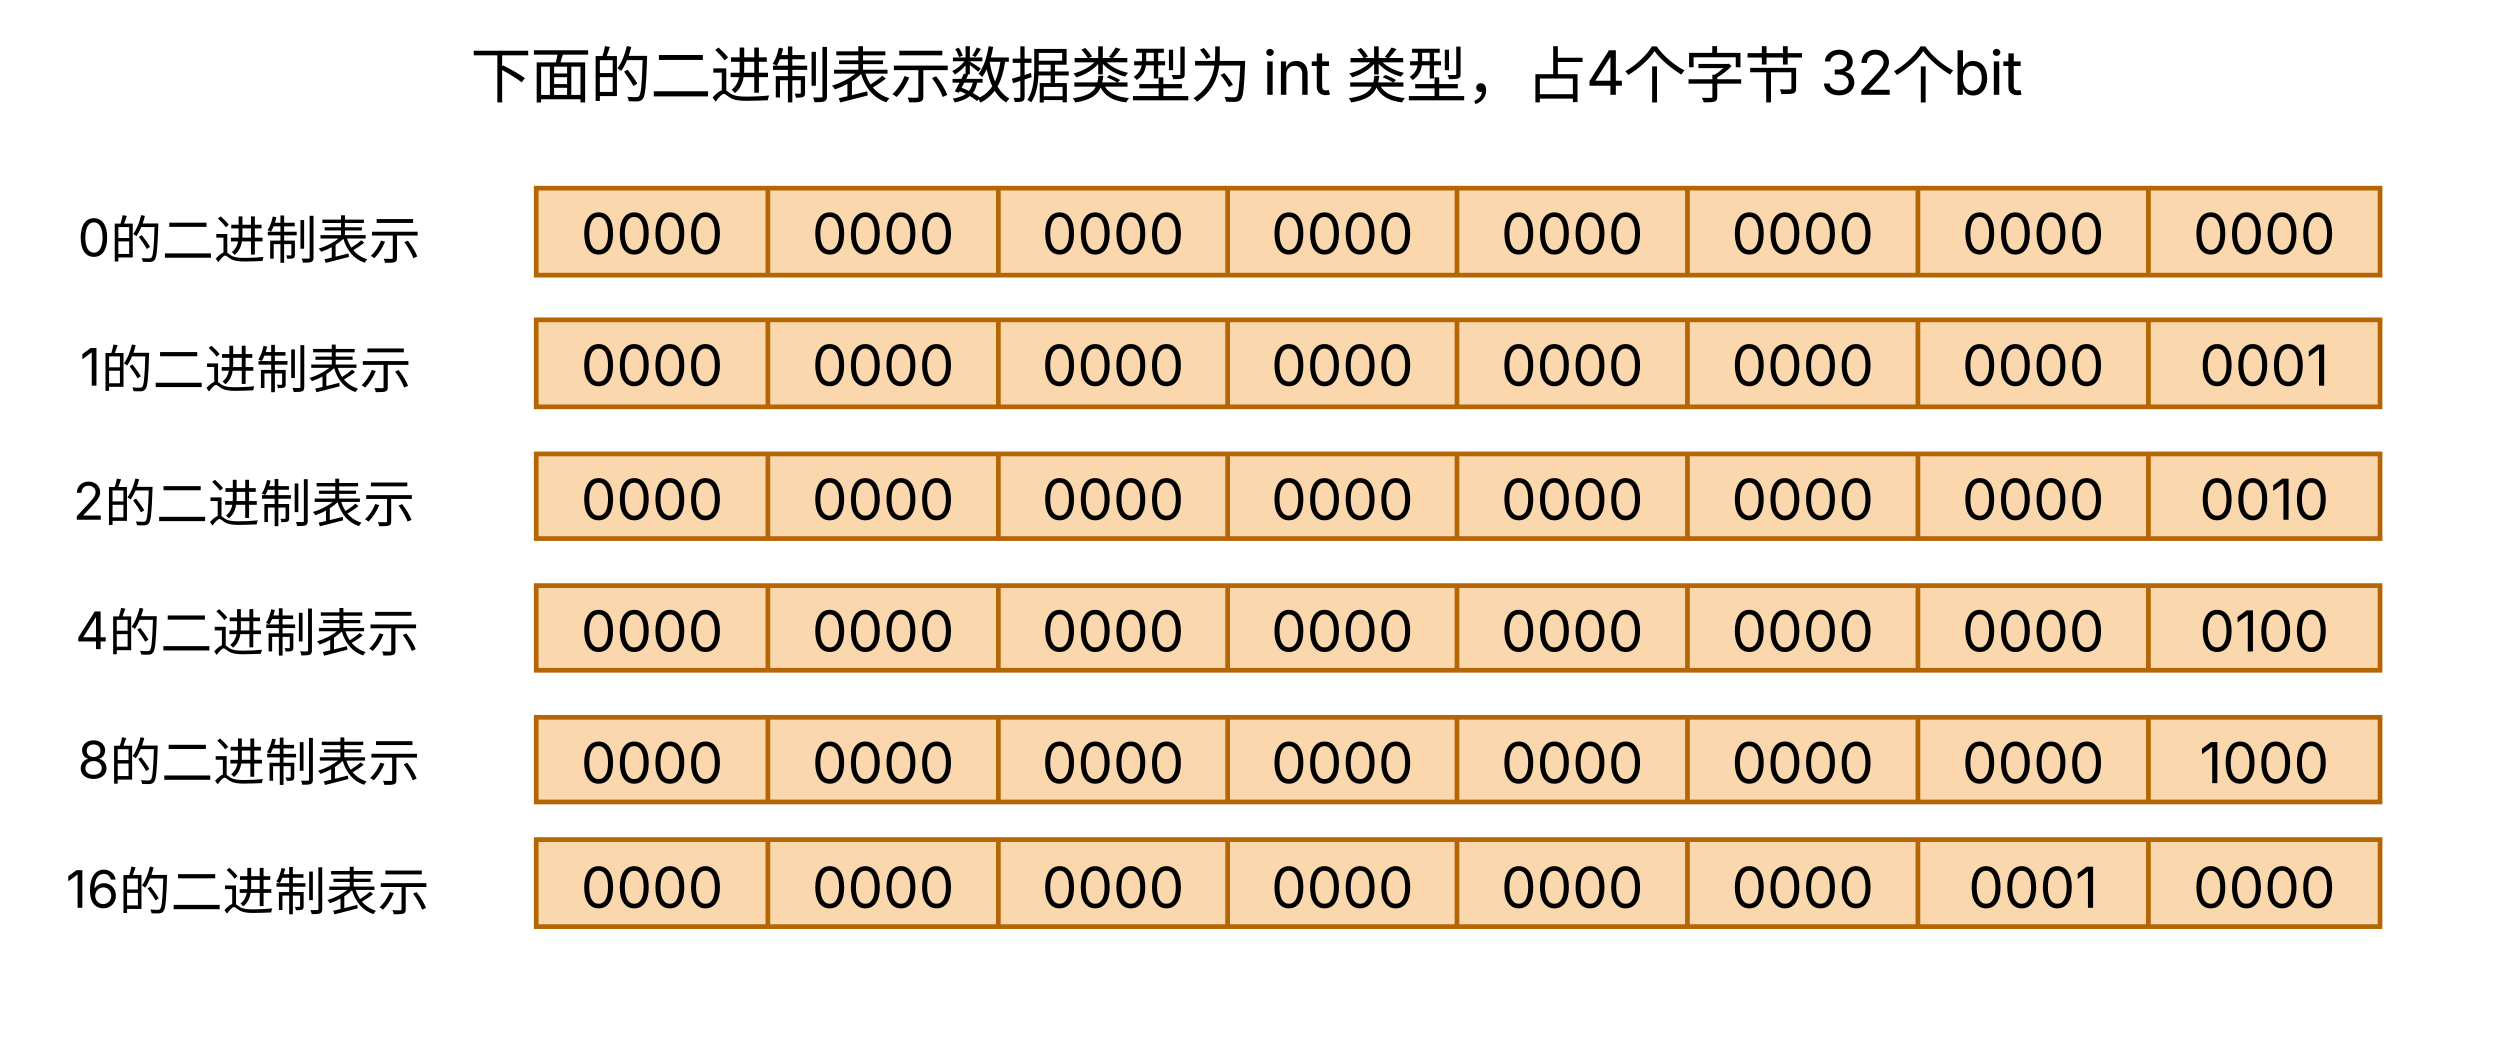
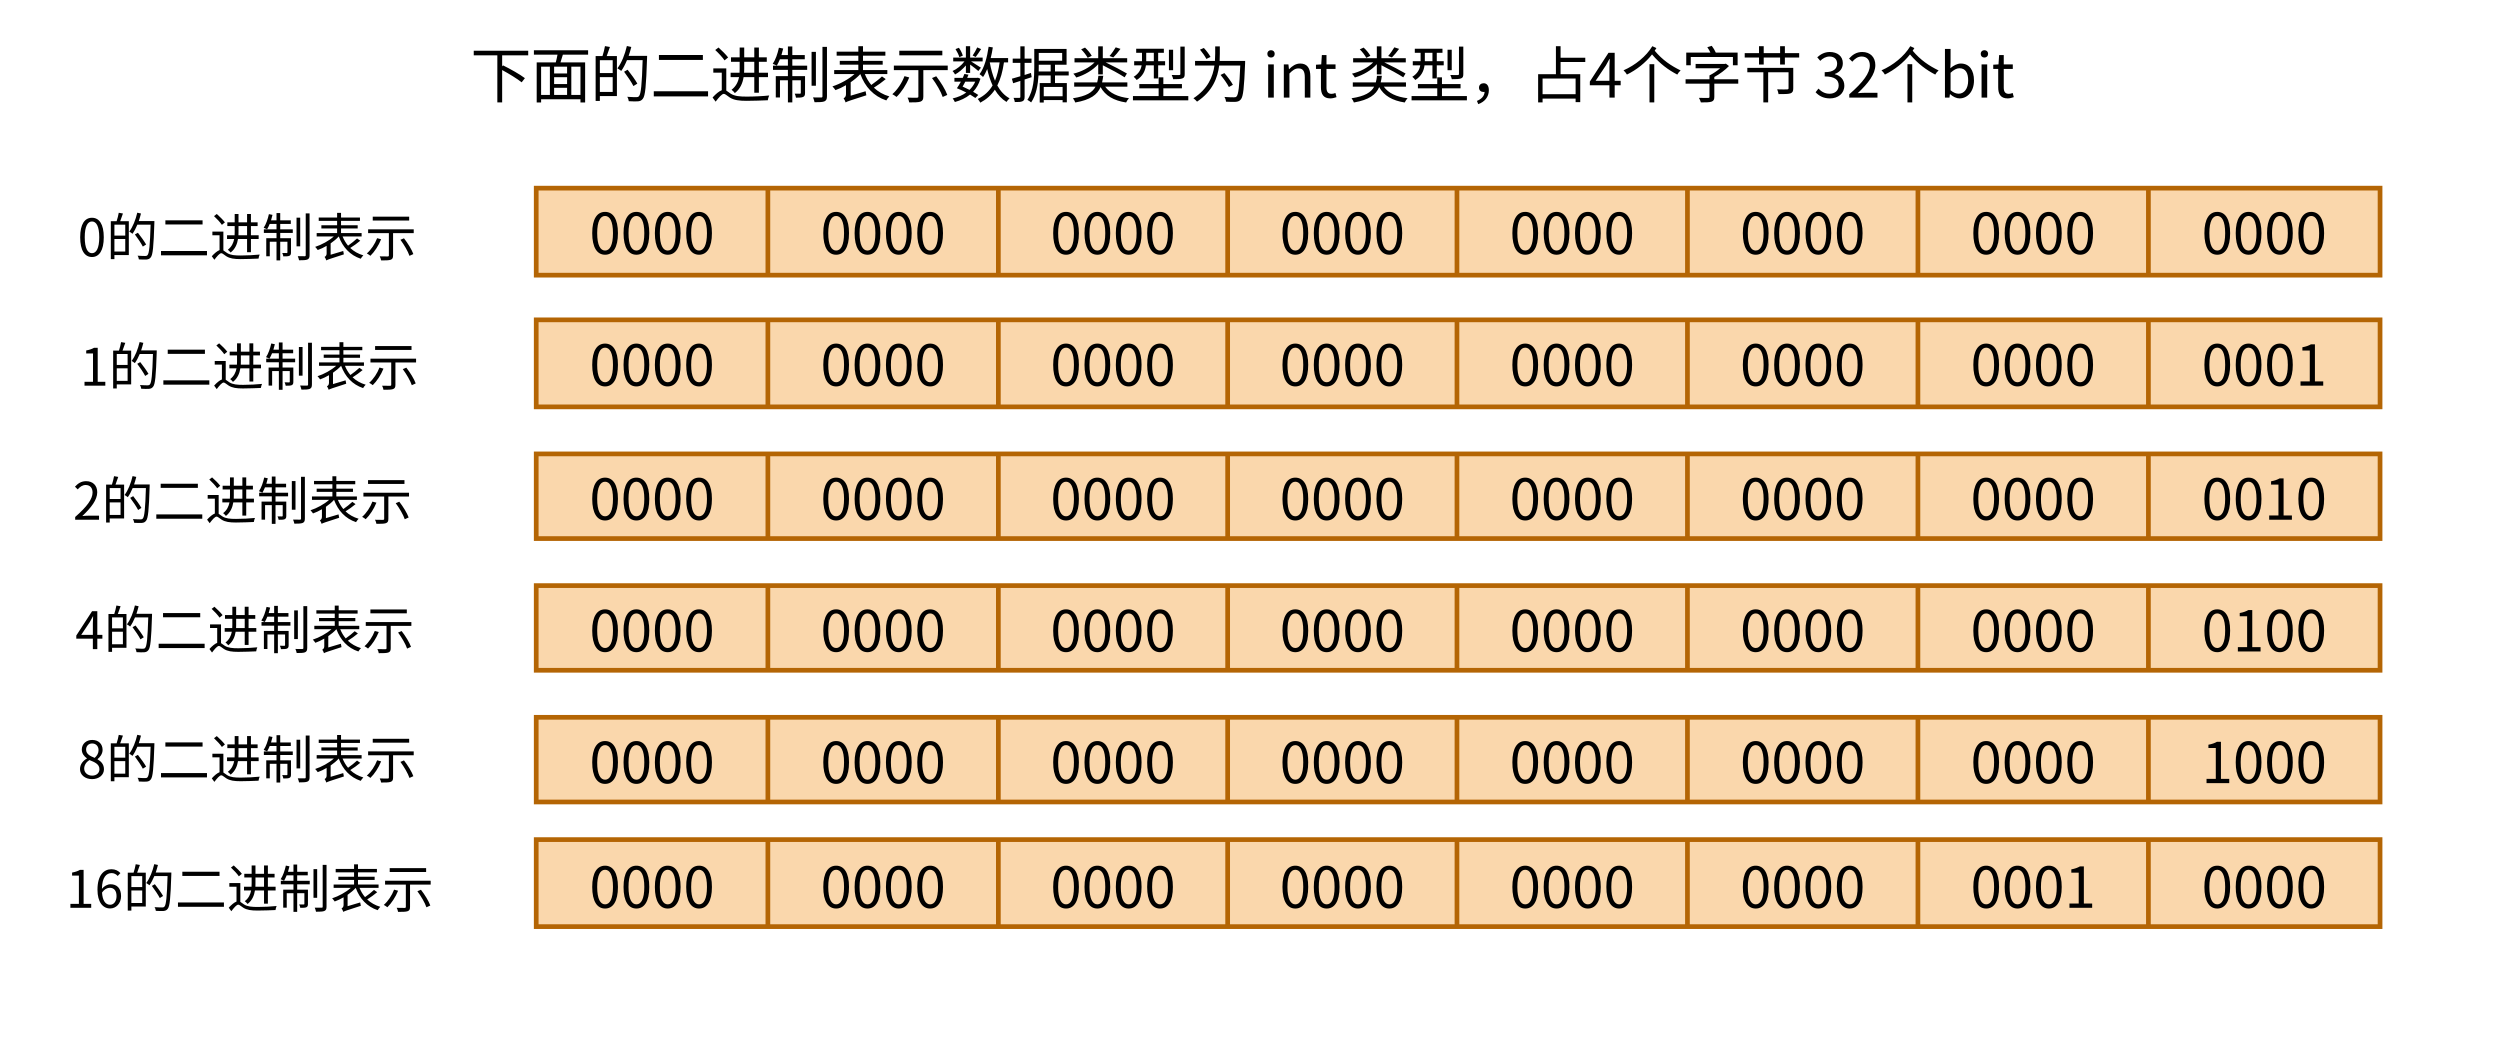
- <svg xmlns="http://www.w3.org/2000/svg" viewBox="0 0 1063 448" role="img" aria-label="int 类型占 4 个字节共 32 bit 的二进制表示：0、1、2、4、8、16 分别写成 8 组四位二进制，每行只有一处 1" font-family="-apple-system, 'PingFang SC', 'Hiragino Sans GB', 'Microsoft YaHei', sans-serif" fill="#000" width="1063" height="448">
+ <svg xmlns="http://www.w3.org/2000/svg" viewBox="0 0 1063 448" role="img" aria-label="int 类型占 4 个字节共 32 bit 的二进制表示：0、1、2、4、8、16 分别写成 8 组四位二进制，每行只有一处 1" font-family="Seaford, 'PingFang SC', 'Hiragino Sans GB', 'Noto Sans CJK SC', 'Microsoft YaHei', sans-serif" fill="#000" width="1063" height="448">
  <text x="200" y="41.5" font-size="26" letter-spacing="-0.5">下面的二进制表示数据类型为 int 类型，占4个字节 32个bit</text>
  <g font-size="22">
    <text x="33" y="109">0的二进制表示</text>
    <text x="34" y="164">1的二进制表示</text>
    <text x="31" y="221">2的二进制表示</text>
    <text x="32" y="276">4的二进制表示</text>
    <text x="33" y="331">8的二进制表示</text>
    <text x="28" y="386">16的二进制表示</text>
  </g>
  <g fill="#fad7ac" stroke="#b46504" stroke-width="2">
    <rect x="228" y="80" width="784" height="37" />
    <rect x="228" y="136" width="784" height="37" />
    <rect x="228" y="193" width="784" height="36" />
    <rect x="228" y="249" width="784" height="36" />
    <rect x="228" y="305" width="784" height="36" />
    <rect x="228" y="357" width="784" height="37" />
    <g>
      <line x1="326.5" y1="80" x2="326.5" y2="117" />
      <line x1="424.5" y1="80" x2="424.5" y2="117" />
      <line x1="522" y1="80" x2="522" y2="117" />
      <line x1="619.5" y1="80" x2="619.5" y2="117" />
      <line x1="717.5" y1="80" x2="717.5" y2="117" />
      <line x1="815.5" y1="80" x2="815.5" y2="117" />
      <line x1="913.5" y1="80" x2="913.5" y2="117" />
    </g>
    <g>
      <line x1="326.5" y1="136" x2="326.5" y2="173" />
      <line x1="424.5" y1="136" x2="424.5" y2="173" />
      <line x1="522" y1="136" x2="522" y2="173" />
      <line x1="619.5" y1="136" x2="619.5" y2="173" />
      <line x1="717.5" y1="136" x2="717.5" y2="173" />
      <line x1="815.5" y1="136" x2="815.5" y2="173" />
      <line x1="913.5" y1="136" x2="913.5" y2="173" />
    </g>
    <g>
      <line x1="326.5" y1="193" x2="326.5" y2="229" />
      <line x1="424.5" y1="193" x2="424.5" y2="229" />
      <line x1="522" y1="193" x2="522" y2="229" />
      <line x1="619.5" y1="193" x2="619.5" y2="229" />
      <line x1="717.5" y1="193" x2="717.5" y2="229" />
      <line x1="815.5" y1="193" x2="815.5" y2="229" />
      <line x1="913.5" y1="193" x2="913.5" y2="229" />
    </g>
    <g>
      <line x1="326.5" y1="249" x2="326.5" y2="285" />
      <line x1="424.5" y1="249" x2="424.5" y2="285" />
      <line x1="522" y1="249" x2="522" y2="285" />
      <line x1="619.5" y1="249" x2="619.5" y2="285" />
      <line x1="717.5" y1="249" x2="717.5" y2="285" />
      <line x1="815.5" y1="249" x2="815.5" y2="285" />
      <line x1="913.5" y1="249" x2="913.5" y2="285" />
    </g>
    <g>
      <line x1="326.5" y1="305" x2="326.5" y2="341" />
      <line x1="424.5" y1="305" x2="424.5" y2="341" />
      <line x1="522" y1="305" x2="522" y2="341" />
      <line x1="619.5" y1="305" x2="619.5" y2="341" />
      <line x1="717.5" y1="305" x2="717.5" y2="341" />
      <line x1="815.5" y1="305" x2="815.5" y2="341" />
      <line x1="913.5" y1="305" x2="913.5" y2="341" />
    </g>
    <g>
      <line x1="326.5" y1="357" x2="326.5" y2="394" />
      <line x1="424.5" y1="357" x2="424.5" y2="394" />
      <line x1="522" y1="357" x2="522" y2="394" />
      <line x1="619.5" y1="357" x2="619.5" y2="394" />
      <line x1="717.5" y1="357" x2="717.5" y2="394" />
      <line x1="815.5" y1="357" x2="815.5" y2="394" />
      <line x1="913.5" y1="357" x2="913.5" y2="394" />
    </g>
  </g>
  <g font-size="24" text-anchor="middle">
    <text x="277.25" y="108">0000</text>
    <text x="375.5" y="108">0000</text>
    <text x="473.25" y="108">0000</text>
    <text x="570.75" y="108">0000</text>
    <text x="668.5" y="108">0000</text>
    <text x="766.5" y="108">0000</text>
    <text x="864.5" y="108">0000</text>
    <text x="962.75" y="108">0000</text>
    <text x="277.25" y="164">0000</text>
    <text x="375.5" y="164">0000</text>
    <text x="473.25" y="164">0000</text>
    <text x="570.75" y="164">0000</text>
    <text x="668.5" y="164">0000</text>
    <text x="766.5" y="164">0000</text>
    <text x="864.5" y="164">0000</text>
    <text x="962.75" y="164">0001</text>
    <text x="277.25" y="221">0000</text>
    <text x="375.5" y="221">0000</text>
    <text x="473.25" y="221">0000</text>
    <text x="570.75" y="221">0000</text>
    <text x="668.5" y="221">0000</text>
    <text x="766.5" y="221">0000</text>
    <text x="864.5" y="221">0000</text>
    <text x="962.75" y="221">0010</text>
    <text x="277.25" y="277">0000</text>
    <text x="375.5" y="277">0000</text>
    <text x="473.25" y="277">0000</text>
    <text x="570.75" y="277">0000</text>
    <text x="668.5" y="277">0000</text>
    <text x="766.5" y="277">0000</text>
    <text x="864.5" y="277">0000</text>
    <text x="962.75" y="277">0100</text>
    <text x="277.25" y="333">0000</text>
    <text x="375.5" y="333">0000</text>
    <text x="473.25" y="333">0000</text>
    <text x="570.75" y="333">0000</text>
    <text x="668.5" y="333">0000</text>
    <text x="766.5" y="333">0000</text>
    <text x="864.5" y="333">0000</text>
    <text x="962.75" y="333">1000</text>
    <text x="277.25" y="386">0000</text>
    <text x="375.5" y="386">0000</text>
    <text x="473.25" y="386">0000</text>
    <text x="570.75" y="386">0000</text>
    <text x="668.5" y="386">0000</text>
    <text x="766.5" y="386">0000</text>
    <text x="864.5" y="386">0001</text>
    <text x="962.75" y="386">0000</text>
  </g>
</svg>
